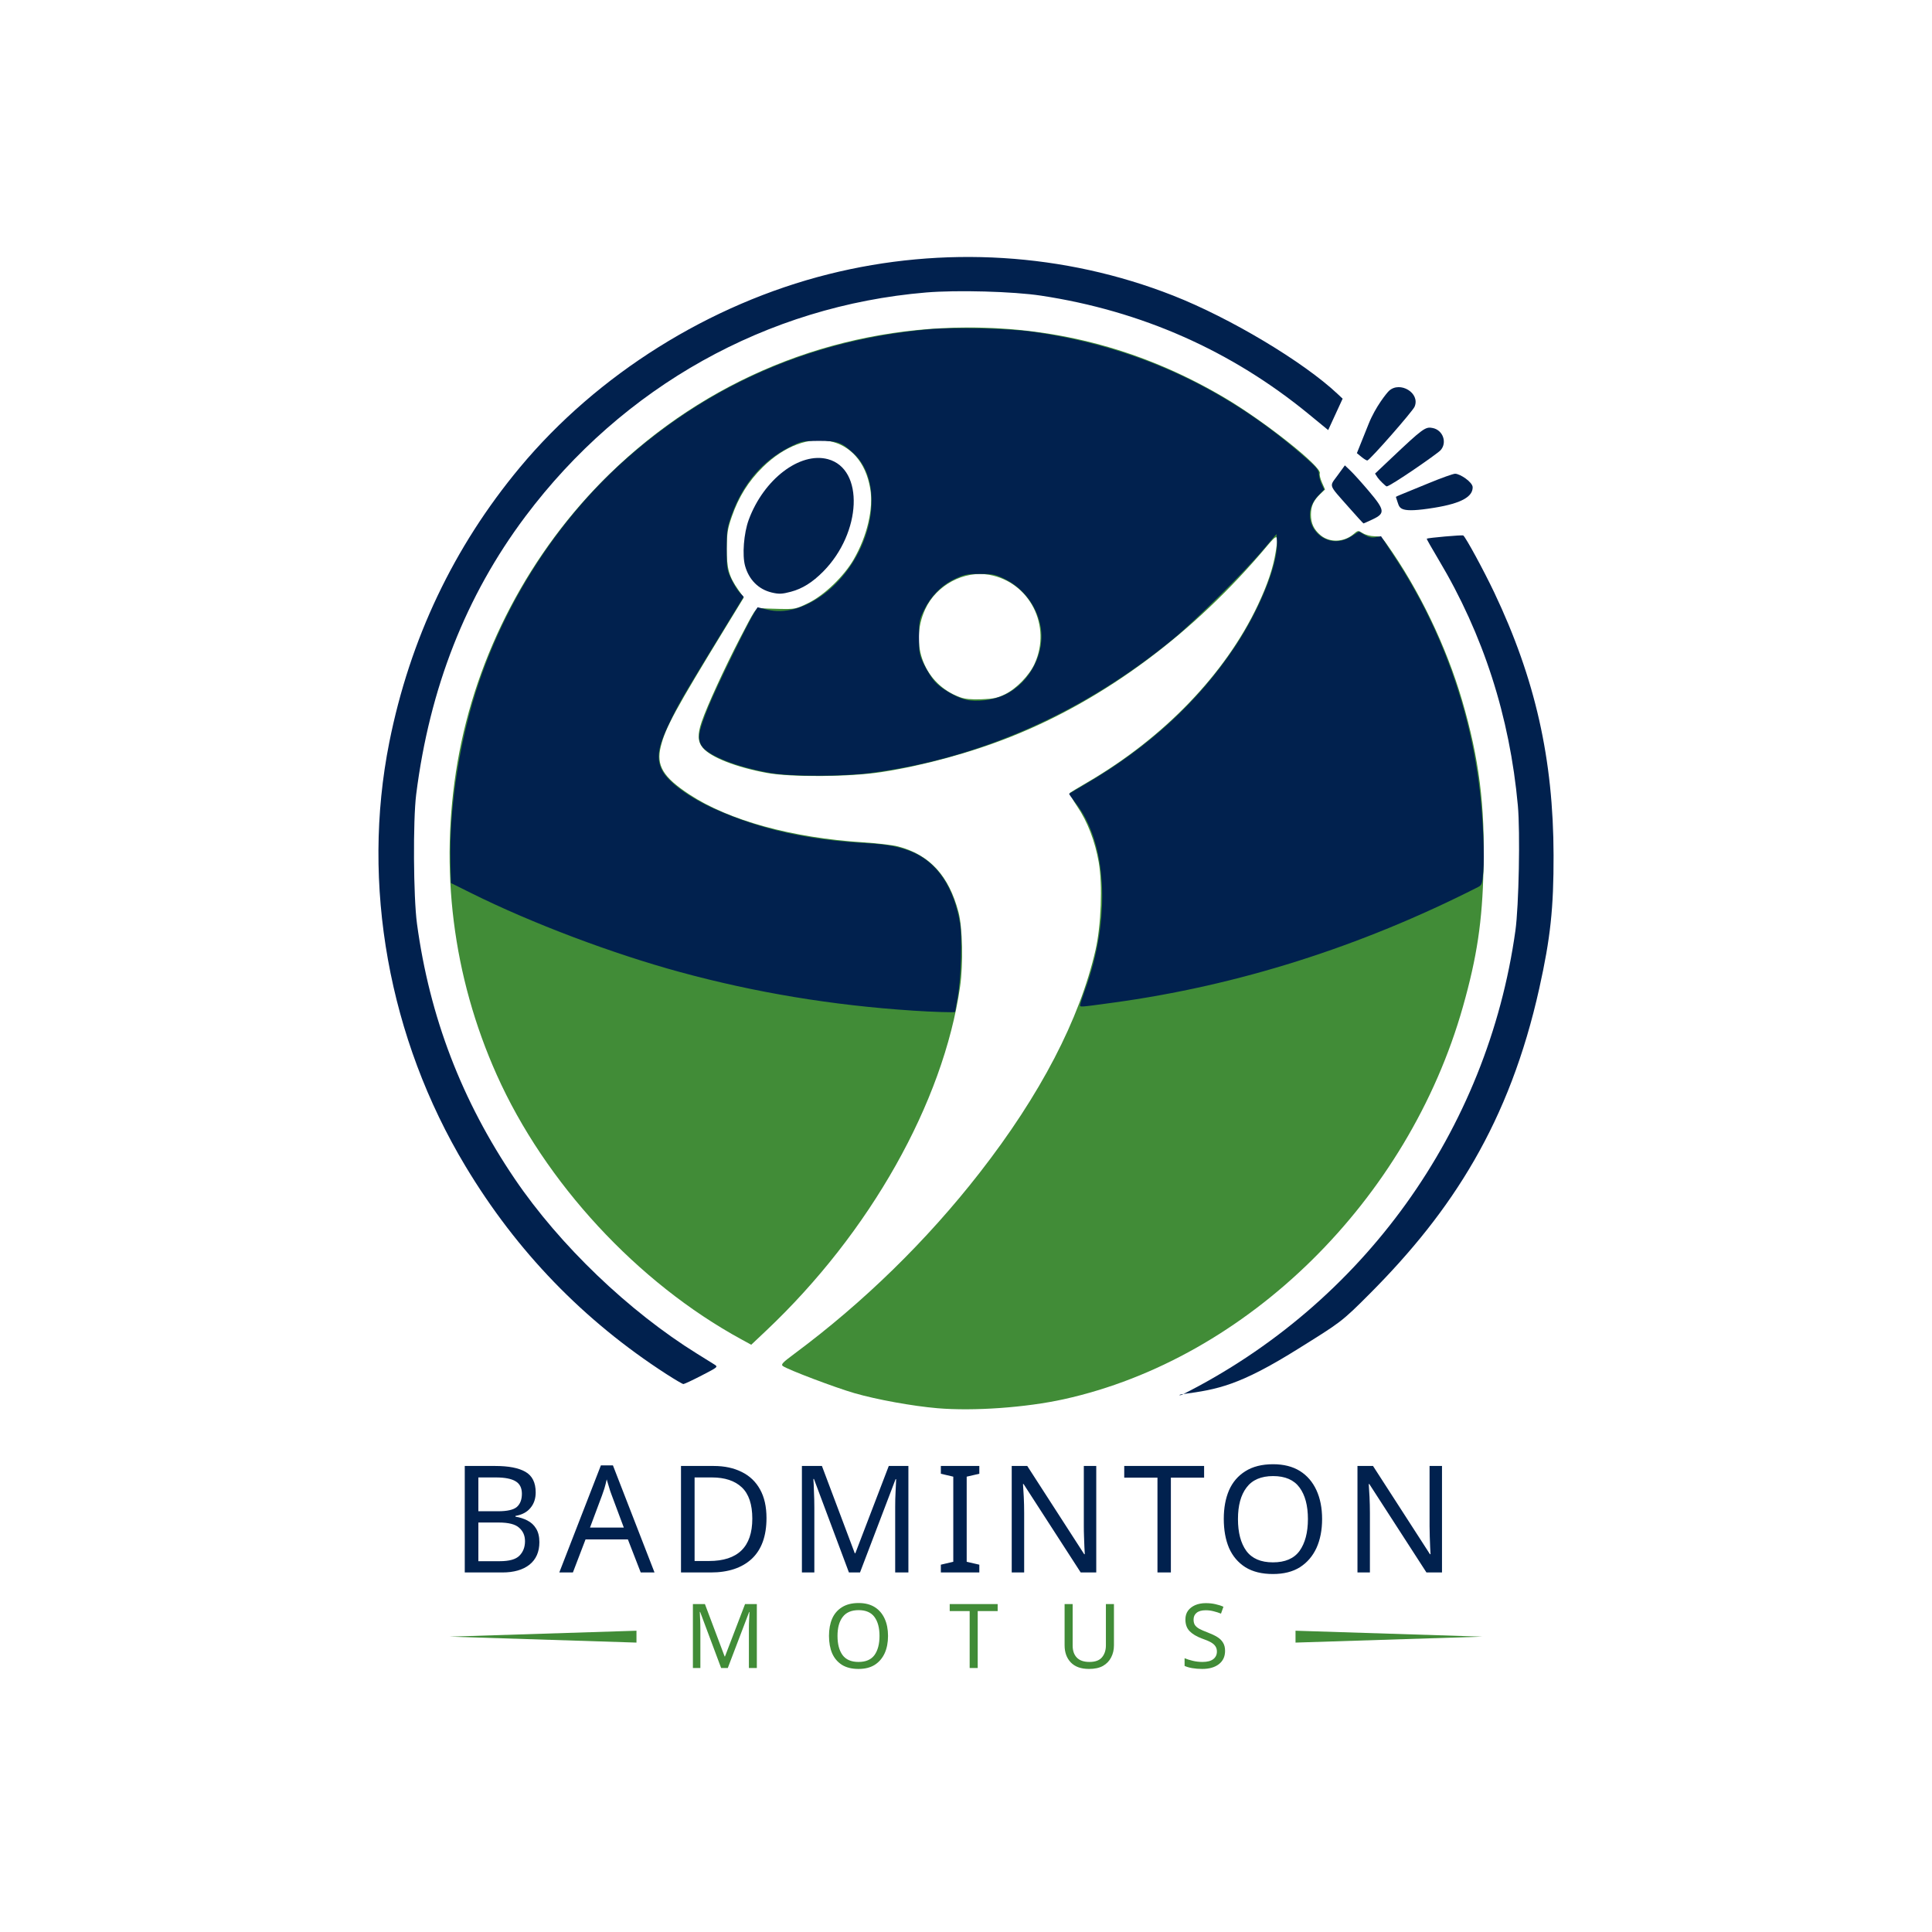
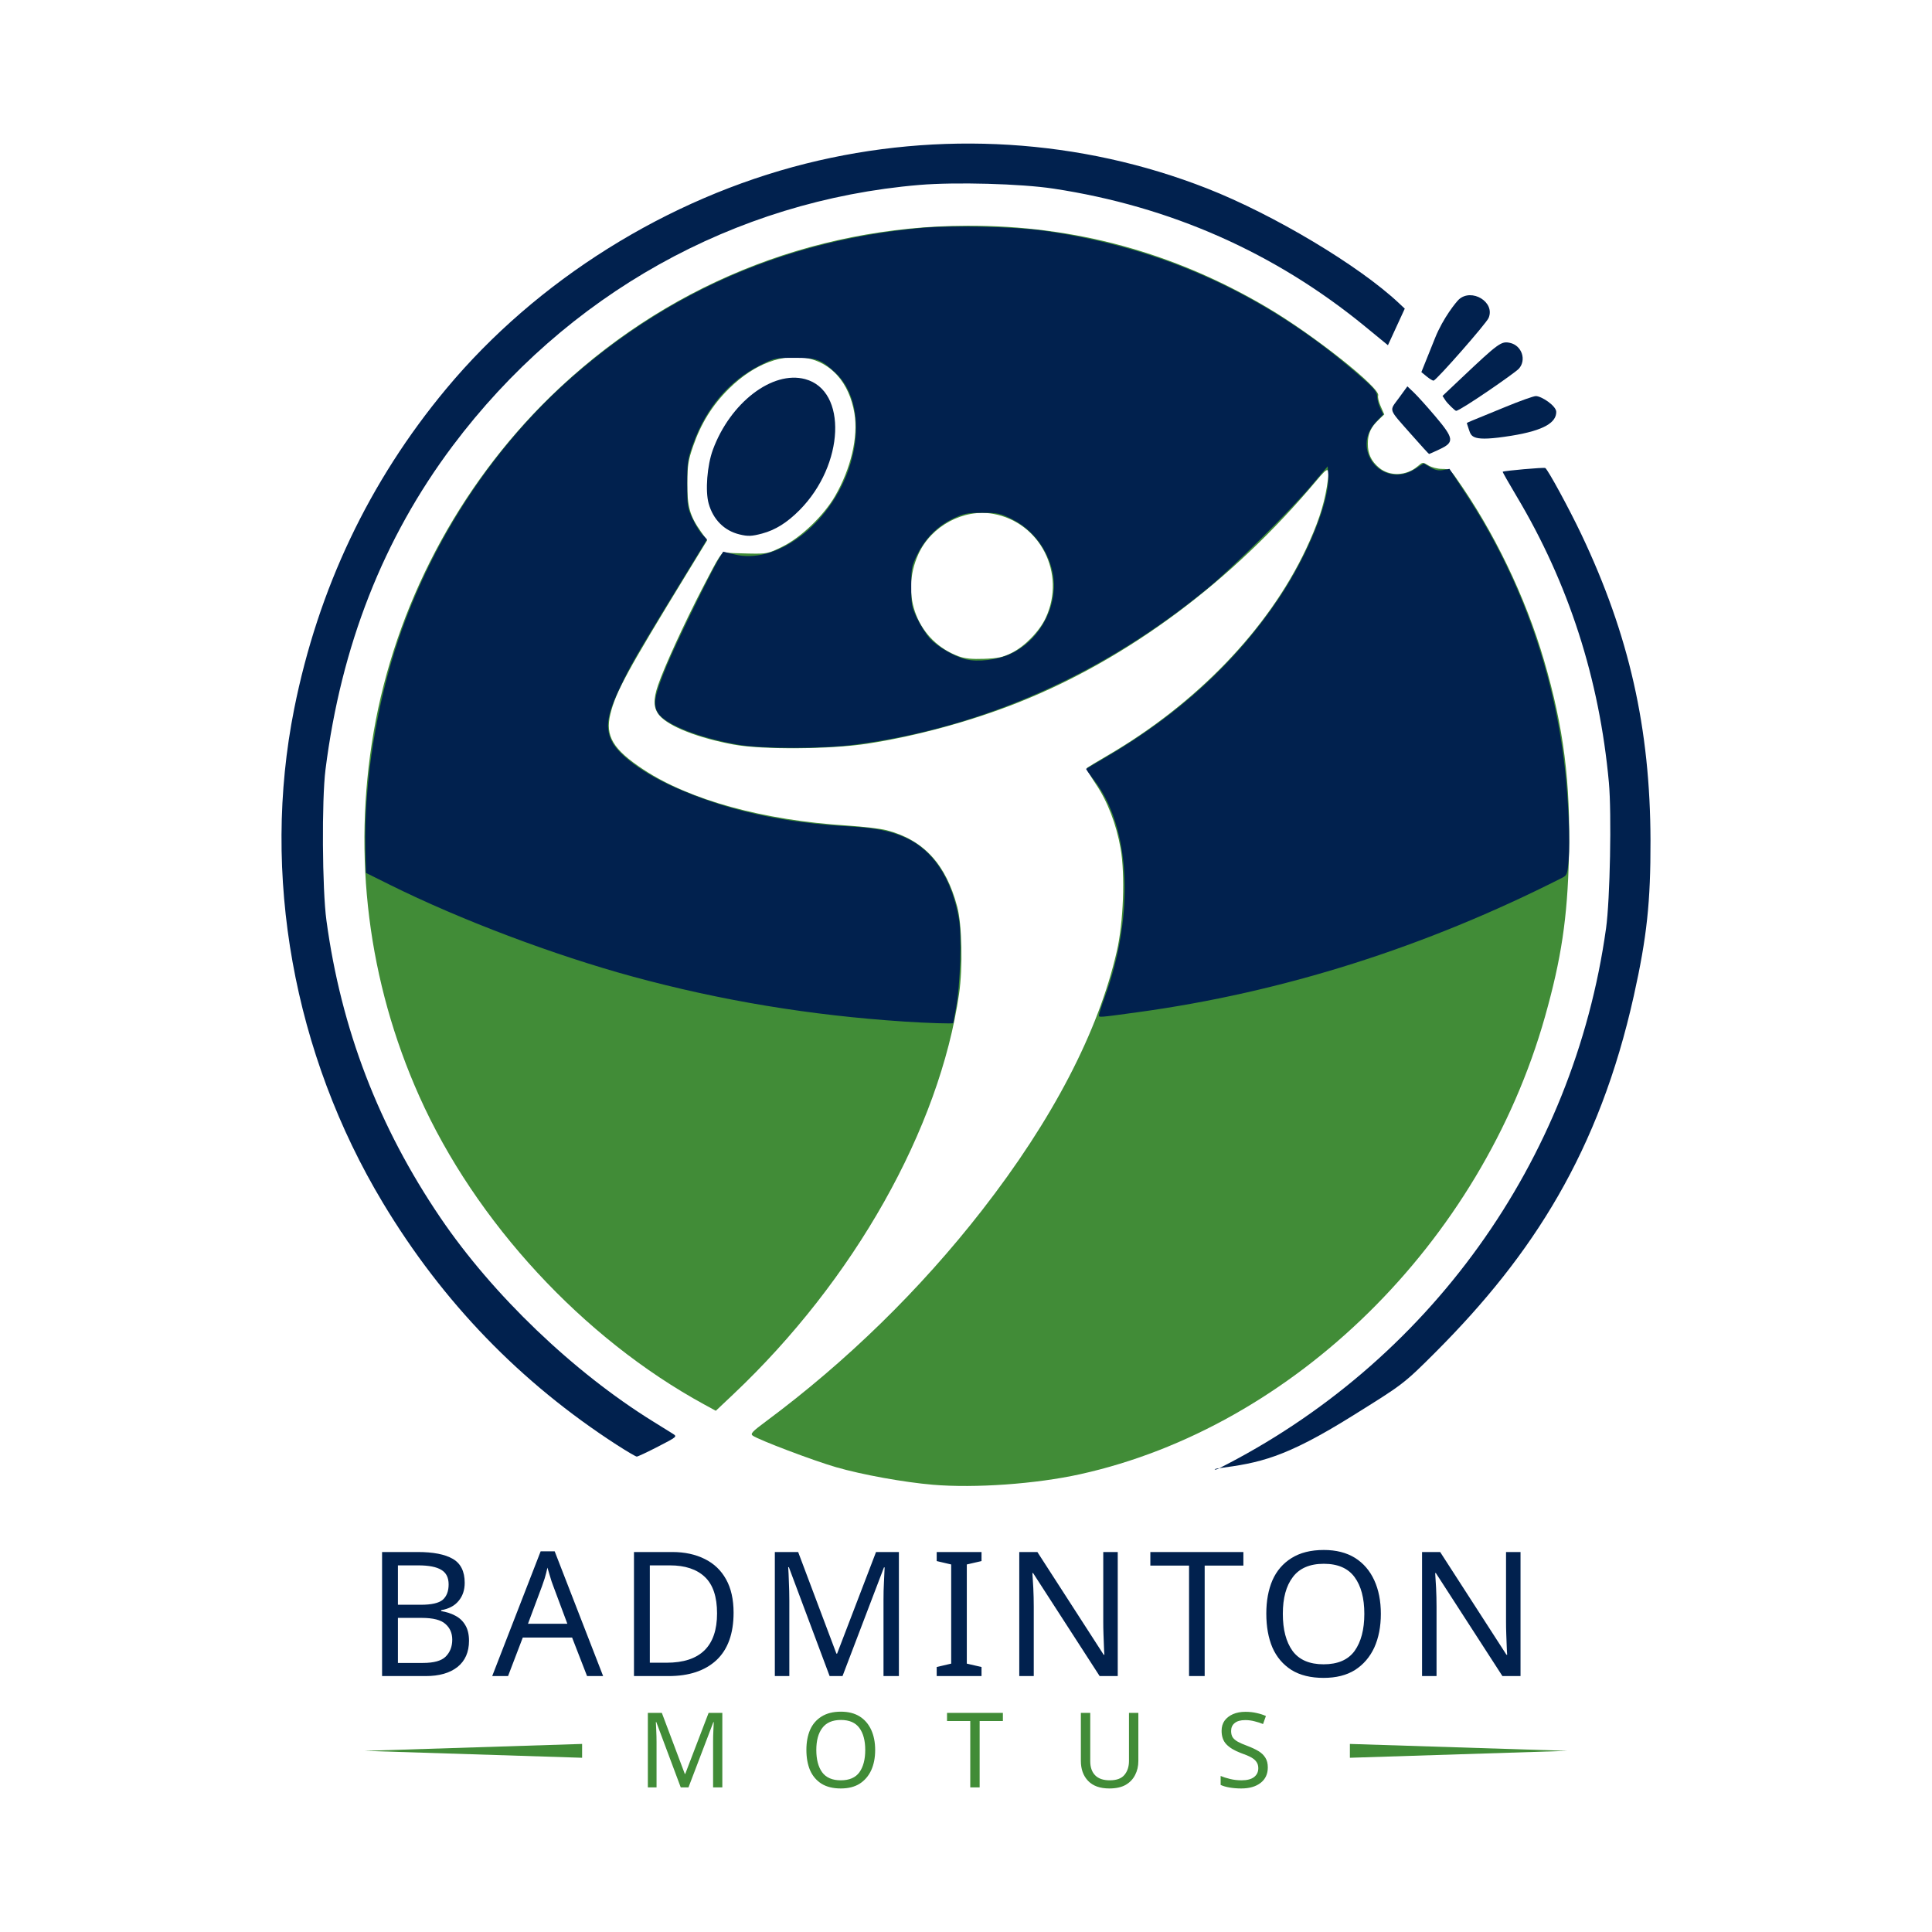
<svg xmlns="http://www.w3.org/2000/svg" width="220mm" height="220mm" viewBox="0 0 220 220" version="1.1" id="svg1" xml:space="preserve">
  <defs id="defs1">
    <rect x="71.667" y="48.333" width="83.333" height="76.667" id="rect2" />
    <rect x="48.333" y="20" width="573.333" height="131.667" id="rect1" />
    <rect x="71.667" y="48.333" width="83.333" height="76.667" id="rect2-4" />
  </defs>
  <g id="layer1">
-     <path style="display:inline;fill:#418c37" d="m 106.748,160.356 c -2.832,-0.241 -6.909,-0.981 -9.448,-1.714 -2.213,-0.639 -7.605,-2.682 -8.155,-3.09 -0.24,-0.178 -0.036,-0.395 1.312,-1.396 7.872,-5.845 15.074,-12.88 21.092,-20.605 6.922,-8.884 11.388,-17.466 13.197,-25.355 0.644,-2.808 0.815,-7.452 0.37,-10.014 -0.413,-2.373 -1.285,-4.639 -2.439,-6.334 -0.541,-0.795 -0.917,-1.502 -0.836,-1.57 0.082,-0.069 0.97,-0.604 1.974,-1.189 8.726,-5.087 15.715,-12.352 19.412,-20.176 1.106,-2.342 1.743,-4.233 2.036,-6.046 0.337,-2.088 0.242,-2.15 -1.005,-0.664 -8.289,9.876 -18.402,17.41 -29.081,21.665 -4.598,1.832 -10.018,3.315 -14.818,4.053 -3.598,0.554 -10.285,0.6 -13.051,0.091 -3.489,-0.643 -6.363,-1.771 -7.277,-2.858 -0.587,-0.698 -0.624,-1.529 -0.133,-2.956 0.624,-1.815 2.545,-6.006 4.374,-9.543 1.634,-3.159 1.832,-3.463 2.232,-3.41 0.241,0.032 1.264,0.073 2.273,0.091 1.793,0.032 1.867,0.017 3.286,-0.68 1.803,-0.886 4.04,-3.038 5.142,-4.945 1.546,-2.678 2.275,-5.789 1.891,-8.07 -1.042,-6.19 -7.214,-7.411 -12.26,-2.426 -1.618,1.598 -2.73,3.381 -3.507,5.622 -0.475,1.371 -0.553,1.861 -0.567,3.595 -0.019,2.281 0.241,3.223 1.303,4.724 l 0.63,0.89 -1.966,3.217 c -5.89,9.635 -6.954,11.589 -7.488,13.754 -0.531,2.153 0.254,3.469 3.244,5.44 4.51,2.972 11.67,4.941 19.867,5.464 1.556,0.099 3.308,0.306 3.893,0.46 3.614,0.948 5.788,3.307 6.9,7.486 0.462,1.736 0.551,5.939 0.18,8.488 -1.922,13.207 -10.268,28.013 -22.076,39.165 l -1.703,1.608 -1.127,-0.614 C 72.58,146.059 62.052,134.671 56.559,122.379 51.559,111.192 50.02,98.917 52.097,86.801 54.206,74.497 60.36,62.809 69.355,54.024 80.366,43.269 94.825,37.335 110.124,37.293 c 10.52,-0.029 20.223,2.621 29.345,8.014 4.57,2.702 11.092,7.882 10.819,8.593 -0.055,0.144 0.056,0.616 0.248,1.049 l 0.348,0.787 -0.546,0.519 c -0.77,0.732 -1.061,1.375 -1.061,2.344 0,0.995 0.329,1.7 1.094,2.344 1.037,0.873 2.672,0.814 3.776,-0.136 0.491,-0.422 0.499,-0.423 1.052,-0.085 0.307,0.187 0.899,0.34 1.316,0.341 0.697,6.27e-4 0.809,0.071 1.374,0.868 3.688,5.198 6.794,11.638 8.616,17.864 1.924,6.573 2.602,11.915 2.429,19.144 -0.144,6.019 -0.74,10.003 -2.341,15.672 -6.237,22.074 -24.561,40.104 -45.448,44.72 -4.304,0.951 -10.274,1.376 -14.398,1.025 z m 7.715,-81.309 c 1.296,-0.642 2.74,-2.134 3.346,-3.458 1.976,-4.316 -0.555,-9.298 -5.146,-10.131 -2.886,-0.523 -6.053,1.174 -7.309,3.916 -1.85,4.04 -0.062,8.557 3.965,10.018 0.577,0.21 1.274,0.276 2.45,0.234 1.367,-0.049 1.82,-0.146 2.695,-0.58 z" id="path34" />
-     <path style="display:inline;fill:#01214e" d="m 155.042,52.037 -0.532,-0.435 1.344,-3.346 c 0.786,-1.957 2.075,-3.531 2.322,-3.756 1.239,-1.132 3.575,0.246 2.905,1.812 -0.233,0.544 -5.045,6.027 -5.372,6.121 -0.074,0.021 -0.374,-0.157 -0.666,-0.396 z" id="path18" />
-     <path style="display:inline;fill:#01214e" d="m 156.882,54.394 -0.304,-0.464 1.789,-1.691 c 3.708,-3.504 3.953,-3.682 4.809,-3.494 1.152,0.253 1.635,1.675 0.859,2.528 -0.388,0.426 -5.728,4.114 -6.131,4.114 -0.104,0 -0.855,-0.738 -1.022,-0.994 z" id="path17" />
-     <path style="display:inline;fill:#01214e" d="m 159.152,57.204 c -0.11,-0.316 -0.2,-0.594 -0.2,-0.617 0,-0.023 0.267,-0.148 0.593,-0.278 0.326,-0.13 1.754,-0.715 3.172,-1.3 1.418,-0.585 2.759,-1.064 2.98,-1.064 0.56,0 1.998,0.957 1.998,1.546 0,1.002 -1.103,1.8 -4.38,2.329 -3.897,0.63 -3.913,0.1 -4.163,-0.617 z" id="path16" />
-     <path style="display:inline;fill:#01214e" d="m 153.564,57.743 c -2.342,-2.658 -2.213,-2.286 -1.251,-3.609 l 0.83,-1.141 0.643,0.613 c 0.354,0.337 1.291,1.378 2.083,2.314 1.832,2.165 1.883,2.535 0.447,3.214 -0.546,0.258 -1.02,0.47 -1.052,0.47 -0.033,0 -0.798,-0.838 -1.7,-1.861 z" id="path15" />
-     <path style="display:inline;fill:#01214e" d="m 87.856,67.465 c -1.488,-0.362 -2.571,-1.449 -3.011,-3.02 -0.344,-1.228 -0.147,-3.731 0.412,-5.25 1.698,-4.611 5.825,-7.77 9.024,-6.907 4.146,1.118 3.841,8.36 -0.538,12.79 -1.221,1.235 -2.373,1.957 -3.679,2.305 -1.015,0.27 -1.378,0.284 -2.209,0.082 z" id="path14" />
-     <path style="display:inline;fill:#01214e" d="m 103.918,115.079 c -9.151,-0.601 -17.875,-2.047 -26.467,-4.385 -7.727,-2.103 -16.879,-5.56 -23.729,-8.963 l -2.373,-1.179 -0.056,-2.358 c -0.154,-6.415 1.089,-14.219 3.283,-20.611 3.392,-9.885 9.422,-18.95 17.014,-25.58 9.679,-8.453 21.121,-13.322 34.06,-14.496 2.929,-0.266 9.035,-0.13 11.867,0.264 11.945,1.66 22.341,6.489 31.441,14.604 0.959,0.855 1.232,1.211 1.232,1.603 0,0.277 0.135,0.787 0.299,1.132 l 0.299,0.628 -0.665,0.685 c -2.625,2.703 0.589,6.666 3.771,4.648 l 0.855,-0.542 0.644,0.38 c 0.469,0.277 0.809,0.349 1.255,0.265 l 0.612,-0.115 1.652,2.514 c 5.214,7.936 8.551,17.196 9.619,26.699 0.36,3.198 0.527,7.183 0.378,8.978 -0.117,1.408 -0.163,1.539 -0.616,1.769 -13.402,6.805 -27.334,11.217 -41.559,13.158 -3.816,0.521 -3.742,0.515 -3.742,0.283 0,-0.114 0.253,-0.9 0.562,-1.746 2.972,-8.143 2.525,-16.728 -1.11,-21.327 -0.418,-0.529 -0.733,-0.984 -0.699,-1.01 0.034,-0.026 0.883,-0.526 1.887,-1.11 7.144,-4.157 12.806,-9.36 16.978,-15.605 2.879,-4.308 4.979,-9.583 4.8,-12.055 l -0.058,-0.796 -1.534,1.816 c -2.092,2.478 -7.708,8.052 -10.116,10.041 -10.208,8.432 -22.089,13.712 -34.531,15.346 -3.161,0.415 -9.005,0.421 -11.41,0.011 -3.794,-0.646 -7.155,-1.97 -7.862,-3.098 -0.525,-0.837 -0.365,-1.706 0.861,-4.671 0.939,-2.27 4.318,-9.176 5.157,-10.538 l 0.349,-0.566 1.143,0.279 c 3.815,0.932 8.7,-2.474 10.816,-7.543 1.677,-4.016 1.265,-8.15 -1.023,-10.259 -1.382,-1.274 -1.796,-1.423 -3.962,-1.423 -1.85,0 -1.964,0.024 -3.291,0.687 -3.094,1.545 -5.357,4.191 -6.632,7.753 -0.525,1.468 -0.572,1.786 -0.572,3.881 0,2.118 0.037,2.36 0.512,3.377 0.282,0.602 0.718,1.31 0.97,1.574 l 0.458,0.478 -1.772,2.898 c -4.68,7.656 -5.424,8.919 -6.347,10.769 -1.622,3.252 -1.89,4.604 -1.197,6.035 0.665,1.373 3.13,3.182 6.179,4.534 5.089,2.256 10.473,3.456 17.169,3.824 2.388,0.131 3.899,0.434 5.316,1.064 2.768,1.232 4.609,4.036 5.289,8.056 0.271,1.601 0.115,6.367 -0.279,8.499 -0.157,0.853 -0.286,1.572 -0.286,1.597 -4.3e-4,0.079 -2.554,-10e-4 -4.837,-0.151 z m 10.455,-35.942 c 2.952,-1.379 4.747,-4.895 4.082,-7.993 -0.485,-2.259 -1.977,-4.193 -4.006,-5.193 -1.099,-0.541 -1.369,-0.598 -2.861,-0.598 -1.471,0 -1.777,0.062 -2.868,0.578 -1.503,0.712 -2.701,1.921 -3.489,3.522 -0.544,1.106 -0.584,1.315 -0.584,3.106 0,1.776 0.043,2.009 0.571,3.107 0.314,0.653 0.862,1.521 1.218,1.929 0.696,0.799 2.378,1.789 3.526,2.077 1.195,0.299 3.124,0.065 4.41,-0.536 z" id="path13" />
-     <path style="display:inline;fill:#01214e" d="M 75.885,156.472 C 66.434,150.363 58.842,142.51 53.007,132.804 44.255,118.248 41.101,100.693 44.332,84.52 46.678,72.777 51.664,62.28 59.192,53.235 c 8.839,-10.619 21.603,-18.613 35.144,-22.011 13.086,-3.283 26.874,-2.429 39.244,2.431 6.504,2.555 14.842,7.541 18.735,11.204 l 0.573,0.539 -0.823,1.788 -0.823,1.788 -2.214,-1.817 C 140.225,39.933 129.973,35.396 118.539,33.665 115.373,33.185 108.963,33.01 105.446,33.306 87.324,34.834 70.928,44.002 59.818,58.818 53.049,67.845 48.921,78.355 47.393,90.452 c -0.374,2.962 -0.321,11.705 0.09,14.736 1.438,10.613 5.098,20.16 11.145,29.071 5.114,7.537 12.984,15.078 20.776,19.908 0.834,0.517 1.711,1.063 1.95,1.213 0.426,0.269 0.402,0.29 -1.46,1.251 -1.042,0.538 -1.976,0.976 -2.076,0.974 -0.1,-0.002 -0.969,-0.512 -1.931,-1.134 z" id="path12" />
-     <path style="display:inline;fill:#01214e" d="m 134.593,158.824 c 20.624,-10.354 34.795,-30.081 37.97,-52.857 0.389,-2.791 0.554,-11.213 0.278,-14.237 -0.925,-10.141 -3.933,-19.473 -9.025,-27.999 -0.773,-1.294 -1.383,-2.37 -1.355,-2.39 0.138,-0.101 4.034,-0.444 4.161,-0.366 0.261,0.162 2.326,3.958 3.525,6.482 4.673,9.836 6.736,18.97 6.76,29.931 0.013,6.014 -0.353,9.431 -1.625,15.15 -3.393,15.256 -9.905,25.344 -19.287,34.762 -3.275,3.288 -3.349,3.279 -8.221,6.322 -6.657,4.159 -9.135,4.598 -13.075,5.126 -0.552,0.074 -0.462,0.199 -0.106,0.075 z" id="path11" />
-     <g id="g1" transform="matrix(0.9240384,0,0,0.9240384,8.309683,13.79298)">
-       <text xml:space="preserve" transform="matrix(1.532584,0,0,1.532584,-63.32215,93.67959)" id="text2" style="font-style:normal;font-variant:normal;font-weight:normal;font-stretch:normal;font-size:12px;line-height:0.67;font-family:'Russo One';-inkscape-font-specification:'Russo One, Normal';font-variant-ligatures:normal;font-variant-caps:normal;font-variant-numeric:normal;font-variant-east-asian:normal;text-align:start;text-decoration-color:#000000;letter-spacing:0.96px;writing-mode:lr-tb;direction:ltr;white-space:pre;shape-inside:url(#rect2);display:inline;fill:#01214e;fill-opacity:1;stroke:none;stroke-opacity:1;-inkscape-stroke:none">
-         <tspan x="71.666" y="55.576" id="tspan3">BADMINTON</tspan>
-       </text>
-       <g id="g49" transform="matrix(0.9001394,0,0,0.9001394,-4.624021,15.75665)" style="display:inline">
-         <text xml:space="preserve" transform="matrix(1.022198,0,0,1.022198,15.57103,137.461)" id="text2-2" style="font-style:normal;font-variant:normal;font-weight:normal;font-stretch:normal;font-size:12px;line-height:0.67;font-family:'Russo One';-inkscape-font-specification:'Russo One, Normal';font-variant-ligatures:normal;font-variant-caps:normal;font-variant-numeric:normal;font-variant-east-asian:normal;text-align:start;text-decoration-color:#000000;letter-spacing:7.765px;writing-mode:lr-tb;direction:ltr;white-space:pre;shape-inside:url(#rect2-4);display:inline;fill:#418c37;fill-opacity:1;stroke:none;stroke-opacity:1;-inkscape-stroke:none">
-           <tspan x="71.666" y="55.576" id="tspan4">MOTUS</tspan>
+     <g id="g2" transform="matrix(1.164972,0,0,1.164972,-18.14688,-17.74161)">
+       <path style="display:inline;fill:#418c37" d="m 106.748,160.356 c -2.832,-0.241 -6.909,-0.981 -9.448,-1.714 -2.213,-0.639 -7.605,-2.682 -8.155,-3.09 -0.24,-0.178 -0.036,-0.395 1.312,-1.396 7.872,-5.845 15.074,-12.88 21.092,-20.605 6.922,-8.884 11.388,-17.466 13.197,-25.355 0.644,-2.808 0.815,-7.452 0.37,-10.014 -0.413,-2.373 -1.285,-4.639 -2.439,-6.334 -0.541,-0.795 -0.917,-1.502 -0.836,-1.57 0.082,-0.069 0.97,-0.604 1.974,-1.189 8.726,-5.087 15.715,-12.352 19.412,-20.176 1.106,-2.342 1.743,-4.233 2.036,-6.046 0.337,-2.088 0.242,-2.15 -1.005,-0.664 -8.289,9.876 -18.402,17.41 -29.081,21.665 -4.598,1.832 -10.018,3.315 -14.818,4.053 -3.598,0.554 -10.285,0.6 -13.051,0.091 -3.489,-0.643 -6.363,-1.771 -7.277,-2.858 -0.587,-0.698 -0.624,-1.529 -0.133,-2.956 0.624,-1.815 2.545,-6.006 4.374,-9.543 1.634,-3.159 1.832,-3.463 2.232,-3.41 0.241,0.032 1.264,0.073 2.273,0.091 1.793,0.032 1.867,0.017 3.286,-0.68 1.803,-0.886 4.04,-3.038 5.142,-4.945 1.546,-2.678 2.275,-5.789 1.891,-8.07 -1.042,-6.19 -7.214,-7.411 -12.26,-2.426 -1.618,1.598 -2.73,3.381 -3.507,5.622 -0.475,1.371 -0.553,1.861 -0.567,3.595 -0.019,2.281 0.241,3.223 1.303,4.724 l 0.63,0.89 -1.966,3.217 c -5.89,9.635 -6.954,11.589 -7.488,13.754 -0.531,2.153 0.254,3.469 3.244,5.44 4.51,2.972 11.67,4.941 19.867,5.464 1.556,0.099 3.308,0.306 3.893,0.46 3.614,0.948 5.788,3.307 6.9,7.486 0.462,1.736 0.551,5.939 0.18,8.488 -1.922,13.207 -10.268,28.013 -22.076,39.165 l -1.703,1.608 -1.127,-0.614 C 72.58,146.059 62.052,134.671 56.559,122.379 51.559,111.192 50.02,98.917 52.097,86.801 54.206,74.497 60.36,62.809 69.355,54.024 80.366,43.269 94.825,37.335 110.124,37.293 c 10.52,-0.029 20.223,2.621 29.345,8.014 4.57,2.702 11.092,7.882 10.819,8.593 -0.055,0.144 0.056,0.616 0.248,1.049 l 0.348,0.787 -0.546,0.519 c -0.77,0.732 -1.061,1.375 -1.061,2.344 0,0.995 0.329,1.7 1.094,2.344 1.037,0.873 2.672,0.814 3.776,-0.136 0.491,-0.422 0.499,-0.423 1.052,-0.085 0.307,0.187 0.899,0.34 1.316,0.341 0.697,6.27e-4 0.809,0.071 1.374,0.868 3.688,5.198 6.794,11.638 8.616,17.864 1.924,6.573 2.602,11.915 2.429,19.144 -0.144,6.019 -0.74,10.003 -2.341,15.672 -6.237,22.074 -24.561,40.104 -45.448,44.72 -4.304,0.951 -10.274,1.376 -14.398,1.025 z m 7.715,-81.309 c 1.296,-0.642 2.74,-2.134 3.346,-3.458 1.976,-4.316 -0.555,-9.298 -5.146,-10.131 -2.886,-0.523 -6.053,1.174 -7.309,3.916 -1.85,4.04 -0.062,8.557 3.965,10.018 0.577,0.21 1.274,0.276 2.45,0.234 1.367,-0.049 1.82,-0.146 2.695,-0.58 z" id="path34" />
+       <path style="display:inline;fill:#01214e" d="m 155.042,52.037 -0.532,-0.435 1.344,-3.346 c 0.786,-1.957 2.075,-3.531 2.322,-3.756 1.239,-1.132 3.575,0.246 2.905,1.812 -0.233,0.544 -5.045,6.027 -5.372,6.121 -0.074,0.021 -0.374,-0.157 -0.666,-0.396 z" id="path18" />
+       <path style="display:inline;fill:#01214e" d="m 156.882,54.394 -0.304,-0.464 1.789,-1.691 c 3.708,-3.504 3.953,-3.682 4.809,-3.494 1.152,0.253 1.635,1.675 0.859,2.528 -0.388,0.426 -5.728,4.114 -6.131,4.114 -0.104,0 -0.855,-0.738 -1.022,-0.994 z" id="path17" />
+       <path style="display:inline;fill:#01214e" d="m 159.152,57.204 c -0.11,-0.316 -0.2,-0.594 -0.2,-0.617 0,-0.023 0.267,-0.148 0.593,-0.278 0.326,-0.13 1.754,-0.715 3.172,-1.3 1.418,-0.585 2.759,-1.064 2.98,-1.064 0.56,0 1.998,0.957 1.998,1.546 0,1.002 -1.103,1.8 -4.38,2.329 -3.897,0.63 -3.913,0.1 -4.163,-0.617 z" id="path16" />
+       <path style="display:inline;fill:#01214e" d="m 153.564,57.743 c -2.342,-2.658 -2.213,-2.286 -1.251,-3.609 l 0.83,-1.141 0.643,0.613 c 0.354,0.337 1.291,1.378 2.083,2.314 1.832,2.165 1.883,2.535 0.447,3.214 -0.546,0.258 -1.02,0.47 -1.052,0.47 -0.033,0 -0.798,-0.838 -1.7,-1.861 z" id="path15" />
+       <path style="display:inline;fill:#01214e" d="m 87.856,67.465 c -1.488,-0.362 -2.571,-1.449 -3.011,-3.02 -0.344,-1.228 -0.147,-3.731 0.412,-5.25 1.698,-4.611 5.825,-7.77 9.024,-6.907 4.146,1.118 3.841,8.36 -0.538,12.79 -1.221,1.235 -2.373,1.957 -3.679,2.305 -1.015,0.27 -1.378,0.284 -2.209,0.082 z" id="path14" />
+       <path style="display:inline;fill:#01214e" d="m 103.918,115.079 c -9.151,-0.601 -17.875,-2.047 -26.467,-4.385 -7.727,-2.103 -16.879,-5.56 -23.729,-8.963 l -2.373,-1.179 -0.056,-2.358 c -0.154,-6.415 1.089,-14.219 3.283,-20.611 3.392,-9.885 9.422,-18.95 17.014,-25.58 9.679,-8.453 21.121,-13.322 34.06,-14.496 2.929,-0.266 9.035,-0.13 11.867,0.264 11.945,1.66 22.341,6.489 31.441,14.604 0.959,0.855 1.232,1.211 1.232,1.603 0,0.277 0.135,0.787 0.299,1.132 l 0.299,0.628 -0.665,0.685 c -2.625,2.703 0.589,6.666 3.771,4.648 l 0.855,-0.542 0.644,0.38 c 0.469,0.277 0.809,0.349 1.255,0.265 l 0.612,-0.115 1.652,2.514 c 5.214,7.936 8.551,17.196 9.619,26.699 0.36,3.198 0.527,7.183 0.378,8.978 -0.117,1.408 -0.163,1.539 -0.616,1.769 -13.402,6.805 -27.334,11.217 -41.559,13.158 -3.816,0.521 -3.742,0.515 -3.742,0.283 0,-0.114 0.253,-0.9 0.562,-1.746 2.972,-8.143 2.525,-16.728 -1.11,-21.327 -0.418,-0.529 -0.733,-0.984 -0.699,-1.01 0.034,-0.026 0.883,-0.526 1.887,-1.11 7.144,-4.157 12.806,-9.36 16.978,-15.605 2.879,-4.308 4.979,-9.583 4.8,-12.055 l -0.058,-0.796 -1.534,1.816 c -2.092,2.478 -7.708,8.052 -10.116,10.041 -10.208,8.432 -22.089,13.712 -34.531,15.346 -3.161,0.415 -9.005,0.421 -11.41,0.011 -3.794,-0.646 -7.155,-1.97 -7.862,-3.098 -0.525,-0.837 -0.365,-1.706 0.861,-4.671 0.939,-2.27 4.318,-9.176 5.157,-10.538 l 0.349,-0.566 1.143,0.279 c 3.815,0.932 8.7,-2.474 10.816,-7.543 1.677,-4.016 1.265,-8.15 -1.023,-10.259 -1.382,-1.274 -1.796,-1.423 -3.962,-1.423 -1.85,0 -1.964,0.024 -3.291,0.687 -3.094,1.545 -5.357,4.191 -6.632,7.753 -0.525,1.468 -0.572,1.786 -0.572,3.881 0,2.118 0.037,2.36 0.512,3.377 0.282,0.602 0.718,1.31 0.97,1.574 l 0.458,0.478 -1.772,2.898 c -4.68,7.656 -5.424,8.919 -6.347,10.769 -1.622,3.252 -1.89,4.604 -1.197,6.035 0.665,1.373 3.13,3.182 6.179,4.534 5.089,2.256 10.473,3.456 17.169,3.824 2.388,0.131 3.899,0.434 5.316,1.064 2.768,1.232 4.609,4.036 5.289,8.056 0.271,1.601 0.115,6.367 -0.279,8.499 -0.157,0.853 -0.286,1.572 -0.286,1.597 -4.3e-4,0.079 -2.554,-10e-4 -4.837,-0.151 z m 10.455,-35.942 c 2.952,-1.379 4.747,-4.895 4.082,-7.993 -0.485,-2.259 -1.977,-4.193 -4.006,-5.193 -1.099,-0.541 -1.369,-0.598 -2.861,-0.598 -1.471,0 -1.777,0.062 -2.868,0.578 -1.503,0.712 -2.701,1.921 -3.489,3.522 -0.544,1.106 -0.584,1.315 -0.584,3.106 0,1.776 0.043,2.009 0.571,3.107 0.314,0.653 0.862,1.521 1.218,1.929 0.696,0.799 2.378,1.789 3.526,2.077 1.195,0.299 3.124,0.065 4.41,-0.536 z" id="path13" />
+       <path style="display:inline;fill:#01214e" d="M 75.885,156.472 C 66.434,150.363 58.842,142.51 53.007,132.804 44.255,118.248 41.101,100.693 44.332,84.52 46.678,72.777 51.664,62.28 59.192,53.235 c 8.839,-10.619 21.603,-18.613 35.144,-22.011 13.086,-3.283 26.874,-2.429 39.244,2.431 6.504,2.555 14.842,7.541 18.735,11.204 l 0.573,0.539 -0.823,1.788 -0.823,1.788 -2.214,-1.817 C 140.225,39.933 129.973,35.396 118.539,33.665 115.373,33.185 108.963,33.01 105.446,33.306 87.324,34.834 70.928,44.002 59.818,58.818 53.049,67.845 48.921,78.355 47.393,90.452 c -0.374,2.962 -0.321,11.705 0.09,14.736 1.438,10.613 5.098,20.16 11.145,29.071 5.114,7.537 12.984,15.078 20.776,19.908 0.834,0.517 1.711,1.063 1.95,1.213 0.426,0.269 0.402,0.29 -1.46,1.251 -1.042,0.538 -1.976,0.976 -2.076,0.974 -0.1,-0.002 -0.969,-0.512 -1.931,-1.134 z" id="path12" />
+       <path style="display:inline;fill:#01214e" d="m 134.593,158.824 c 20.624,-10.354 34.795,-30.081 37.97,-52.857 0.389,-2.791 0.554,-11.213 0.278,-14.237 -0.925,-10.141 -3.933,-19.473 -9.025,-27.999 -0.773,-1.294 -1.383,-2.37 -1.355,-2.39 0.138,-0.101 4.034,-0.444 4.161,-0.366 0.261,0.162 2.326,3.958 3.525,6.482 4.673,9.836 6.736,18.97 6.76,29.931 0.013,6.014 -0.353,9.431 -1.625,15.15 -3.393,15.256 -9.905,25.344 -19.287,34.762 -3.275,3.288 -3.349,3.279 -8.221,6.322 -6.657,4.159 -9.135,4.598 -13.075,5.126 -0.552,0.074 -0.462,0.199 -0.106,0.075 z" id="path11" />
+       <g id="g1" transform="matrix(0.9240384,0,0,0.9240384,8.309683,13.79298)">
+         <text xml:space="preserve" transform="matrix(1.532584,0,0,1.532584,-63.32215,93.67959)" id="text2" style="font-style:normal;font-variant:normal;font-weight:normal;font-stretch:normal;font-size:12px;line-height:0.67;font-family:'Russo One';-inkscape-font-specification:'Russo One, Normal';font-variant-ligatures:normal;font-variant-caps:normal;font-variant-numeric:normal;font-variant-east-asian:normal;text-align:start;text-decoration-color:#000000;letter-spacing:0.96px;writing-mode:lr-tb;direction:ltr;white-space:pre;shape-inside:url(#rect2);display:inline;fill:#01214e;fill-opacity:1;stroke:none;stroke-opacity:1;-inkscape-stroke:none">
+           <tspan x="71.666" y="55.576" id="tspan1">BADMINTON</tspan>
        </text>
-         <path style="fill:#418c37;fill-opacity:1;stroke:none;stroke-width:0.125;stroke-opacity:1;-inkscape-stroke:none" d="M 82.282,190.79 56.71,189.977 82.282,189.164 Z" id="path43-2" />
-         <path style="fill:#418c37;fill-opacity:1;stroke:none;stroke-width:0.125;stroke-opacity:1;-inkscape-stroke:none" d="m 172.509,190.79 25.572,-0.813 -25.572,-0.813 z" id="path43-2-5" />
+         <g id="g49" transform="matrix(0.9001394,0,0,0.9001394,-4.624021,15.75665)" style="display:inline">
+           <text xml:space="preserve" transform="matrix(1.022198,0,0,1.022198,15.57103,137.461)" id="text2-2" style="font-style:normal;font-variant:normal;font-weight:normal;font-stretch:normal;font-size:12px;line-height:0.67;font-family:'Russo One';-inkscape-font-specification:'Russo One, Normal';font-variant-ligatures:normal;font-variant-caps:normal;font-variant-numeric:normal;font-variant-east-asian:normal;text-align:start;text-decoration-color:#000000;letter-spacing:7.765px;writing-mode:lr-tb;direction:ltr;white-space:pre;shape-inside:url(#rect2-4);display:inline;fill:#418c37;fill-opacity:1;stroke:none;stroke-opacity:1;-inkscape-stroke:none">
+             <tspan x="71.666" y="55.576" id="tspan2">MOTUS</tspan>
+           </text>
+           <path style="fill:#418c37;fill-opacity:1;stroke:none;stroke-width:0.125;stroke-opacity:1;-inkscape-stroke:none" d="M 82.282,190.79 56.71,189.977 82.282,189.164 Z" id="path43-2" />
+           <path style="fill:#418c37;fill-opacity:1;stroke:none;stroke-width:0.125;stroke-opacity:1;-inkscape-stroke:none" d="m 172.509,190.79 25.572,-0.813 -25.572,-0.813 z" id="path43-2-5" />
+         </g>
      </g>
    </g>
  </g>
</svg>
